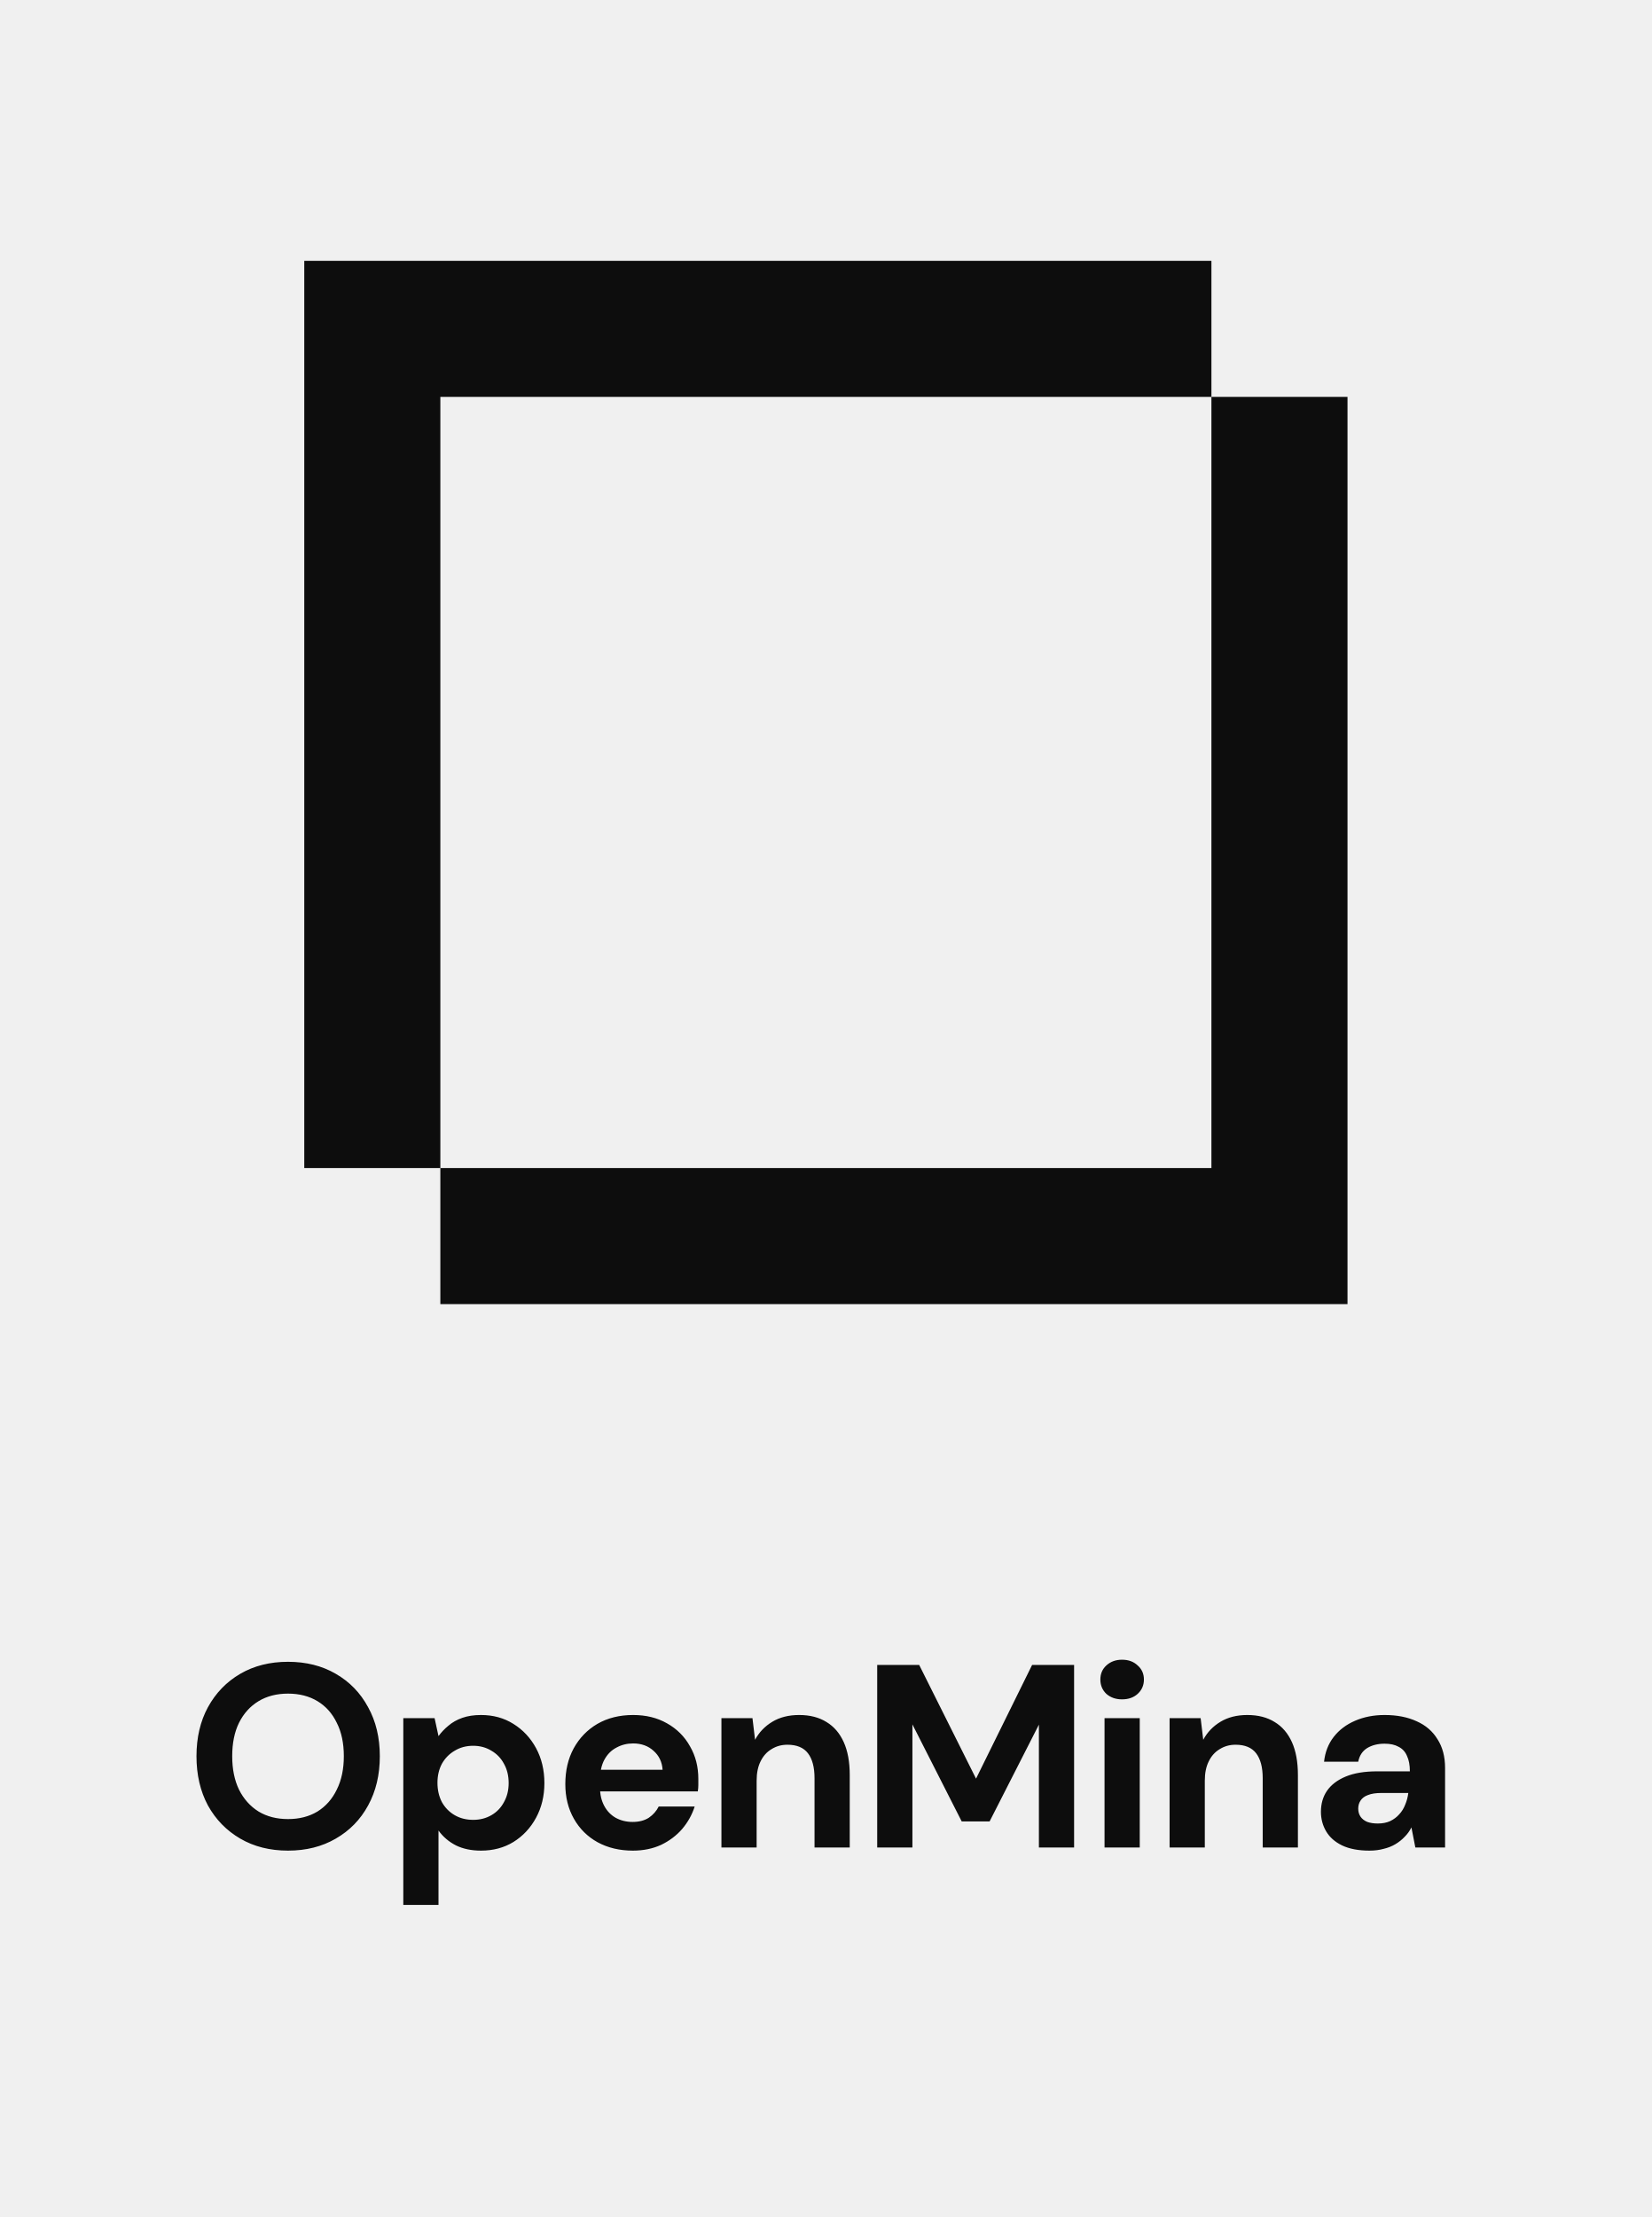
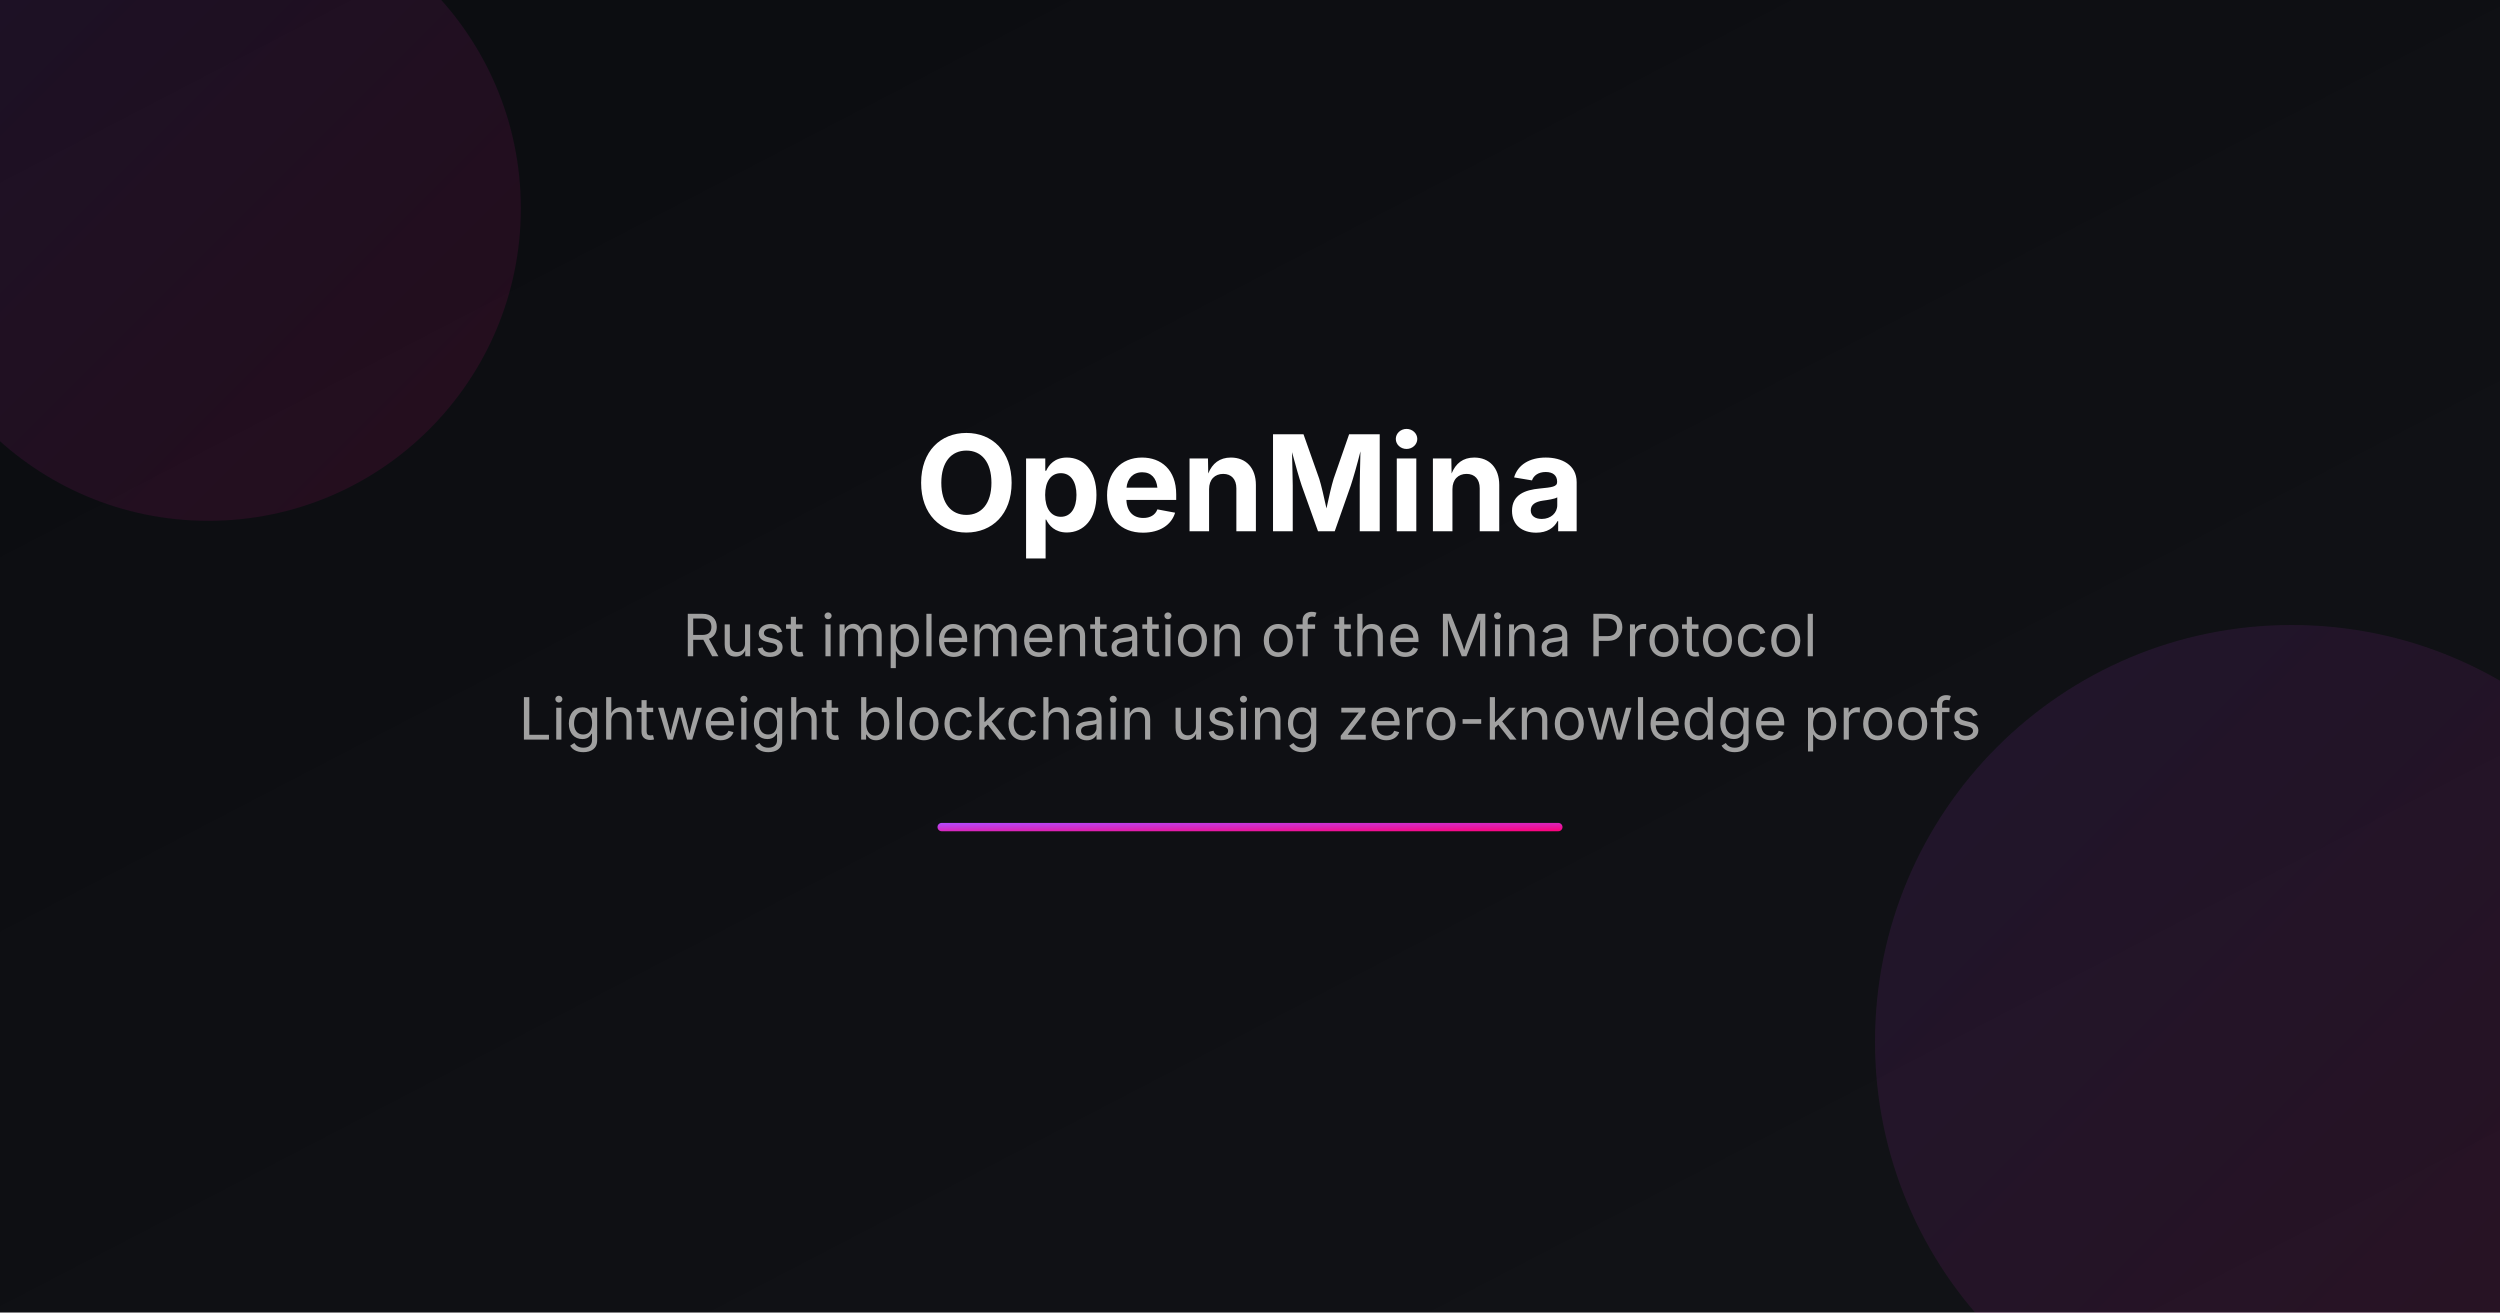
- <svg xmlns="http://www.w3.org/2000/svg" width="152" height="204" viewBox="0 0 152 204" fill="none">
-   <path fill-rule="evenodd" clip-rule="evenodd" d="M111.478 24H28V107.478H40.522V120H124V36.522H111.478V24ZM111.478 36.522H40.522V107.478H111.478V36.522Z" fill="#0D0D0D" />
-   <path d="M26.504 170.288C24.84 170.288 23.376 169.92 22.112 169.184C20.848 168.448 19.856 167.432 19.136 166.136C18.432 164.824 18.08 163.312 18.08 161.6C18.08 159.888 18.432 158.384 19.136 157.088C19.856 155.776 20.848 154.752 22.112 154.016C23.376 153.28 24.84 152.912 26.504 152.912C28.168 152.912 29.632 153.28 30.896 154.016C32.176 154.752 33.168 155.776 33.872 157.088C34.592 158.384 34.952 159.888 34.952 161.6C34.952 163.312 34.592 164.824 33.872 166.136C33.168 167.432 32.176 168.448 30.896 169.184C29.632 169.92 28.168 170.288 26.504 170.288ZM26.504 167.384C27.544 167.384 28.448 167.152 29.216 166.688C29.984 166.208 30.576 165.536 30.992 164.672C31.424 163.808 31.64 162.784 31.64 161.6C31.64 160.4 31.424 159.376 30.992 158.528C30.576 157.664 29.984 157 29.216 156.536C28.448 156.072 27.544 155.84 26.504 155.84C25.464 155.84 24.56 156.072 23.792 156.536C23.024 157 22.424 157.664 21.992 158.528C21.576 159.376 21.368 160.4 21.368 161.6C21.368 162.784 21.576 163.808 21.992 164.672C22.424 165.536 23.024 166.208 23.792 166.688C24.56 167.152 25.464 167.384 26.504 167.384ZM37.112 175.28V158.096H39.992L40.352 159.752C40.608 159.4 40.912 159.08 41.264 158.792C41.616 158.488 42.04 158.248 42.536 158.072C43.032 157.896 43.608 157.808 44.264 157.808C45.384 157.808 46.376 158.08 47.24 158.624C48.12 159.168 48.816 159.912 49.328 160.856C49.84 161.8 50.096 162.872 50.096 164.072C50.096 165.256 49.84 166.32 49.328 167.264C48.816 168.208 48.12 168.952 47.24 169.496C46.376 170.024 45.384 170.288 44.264 170.288C43.384 170.288 42.616 170.128 41.96 169.808C41.304 169.472 40.768 169.016 40.352 168.44V175.28H37.112ZM43.544 167.456C44.168 167.456 44.728 167.312 45.224 167.024C45.72 166.736 46.104 166.336 46.376 165.824C46.664 165.312 46.808 164.728 46.808 164.072C46.808 163.4 46.664 162.808 46.376 162.296C46.104 161.784 45.72 161.384 45.224 161.096C44.728 160.792 44.168 160.64 43.544 160.64C42.904 160.64 42.336 160.792 41.84 161.096C41.344 161.384 40.952 161.784 40.664 162.296C40.392 162.808 40.256 163.392 40.256 164.048C40.256 164.704 40.392 165.296 40.664 165.824C40.952 166.336 41.344 166.736 41.84 167.024C42.336 167.312 42.904 167.456 43.544 167.456ZM58.238 170.288C57.022 170.288 55.942 170.032 54.998 169.52C54.07 169.008 53.342 168.288 52.814 167.36C52.286 166.432 52.022 165.368 52.022 164.168C52.022 162.92 52.278 161.824 52.79 160.88C53.318 159.92 54.046 159.168 54.974 158.624C55.918 158.08 57.014 157.808 58.262 157.808C59.446 157.808 60.486 158.064 61.382 158.576C62.294 159.088 62.998 159.792 63.494 160.688C64.006 161.568 64.262 162.568 64.262 163.688C64.262 163.848 64.262 164.032 64.262 164.24C64.262 164.432 64.246 164.632 64.214 164.84H54.35V162.848H60.974C60.926 162.128 60.646 161.544 60.134 161.096C59.638 160.648 59.014 160.424 58.262 160.424C57.702 160.424 57.19 160.552 56.726 160.808C56.262 161.048 55.894 161.416 55.622 161.912C55.35 162.408 55.214 163.032 55.214 163.784V164.48C55.214 165.12 55.342 165.68 55.598 166.16C55.854 166.64 56.206 167.008 56.654 167.264C57.118 167.52 57.638 167.648 58.214 167.648C58.806 167.648 59.302 167.52 59.702 167.264C60.102 166.992 60.406 166.648 60.614 166.232H63.926C63.686 166.984 63.302 167.672 62.774 168.296C62.246 168.904 61.598 169.392 60.83 169.76C60.062 170.112 59.198 170.288 58.238 170.288ZM66.387 170V158.096H69.243L69.483 160.088C69.851 159.4 70.379 158.848 71.067 158.432C71.755 158.016 72.579 157.808 73.539 157.808C74.531 157.808 75.371 158.024 76.059 158.456C76.747 158.872 77.275 159.488 77.643 160.304C78.011 161.12 78.195 162.128 78.195 163.328V170H74.955V163.616C74.955 162.624 74.755 161.864 74.355 161.336C73.955 160.808 73.323 160.544 72.459 160.544C71.915 160.544 71.427 160.68 70.995 160.952C70.563 161.208 70.227 161.584 69.987 162.08C69.747 162.56 69.627 163.152 69.627 163.856V170H66.387ZM80.722 170V153.2H84.585L89.817 163.664L94.978 153.2H98.841V170H95.602V158.696L91.066 167.6H88.498L83.962 158.672V170H80.722ZM101.642 170V158.096H104.882V170H101.642ZM103.25 156.368C102.674 156.368 102.194 156.2 101.81 155.864C101.442 155.512 101.258 155.072 101.258 154.544C101.258 154.016 101.442 153.584 101.81 153.248C102.194 152.896 102.674 152.72 103.25 152.72C103.842 152.72 104.322 152.896 104.69 153.248C105.074 153.584 105.266 154.016 105.266 154.544C105.266 155.072 105.074 155.512 104.69 155.864C104.322 156.2 103.842 156.368 103.25 156.368ZM107.629 170V158.096H110.485L110.725 160.088C111.093 159.4 111.621 158.848 112.309 158.432C112.997 158.016 113.821 157.808 114.781 157.808C115.773 157.808 116.613 158.024 117.301 158.456C117.989 158.872 118.517 159.488 118.885 160.304C119.253 161.12 119.437 162.128 119.437 163.328V170H116.197V163.616C116.197 162.624 115.997 161.864 115.597 161.336C115.197 160.808 114.565 160.544 113.701 160.544C113.157 160.544 112.669 160.68 112.237 160.952C111.805 161.208 111.469 161.584 111.229 162.08C110.989 162.56 110.869 163.152 110.869 163.856V170H107.629ZM126.019 170.288C125.011 170.288 124.171 170.128 123.499 169.808C122.843 169.488 122.355 169.056 122.035 168.512C121.715 167.968 121.555 167.368 121.555 166.712C121.555 165.976 121.739 165.336 122.107 164.792C122.491 164.232 123.067 163.792 123.835 163.472C124.603 163.152 125.571 162.992 126.739 162.992H129.739C129.739 162.416 129.651 161.944 129.475 161.576C129.315 161.192 129.059 160.912 128.707 160.736C128.371 160.544 127.939 160.448 127.411 160.448C126.787 160.448 126.251 160.584 125.803 160.856C125.371 161.128 125.099 161.544 124.987 162.104H121.843C121.939 161.224 122.235 160.464 122.731 159.824C123.227 159.184 123.883 158.688 124.699 158.336C125.515 157.984 126.419 157.808 127.411 157.808C128.547 157.808 129.531 158 130.363 158.384C131.195 158.752 131.835 159.304 132.283 160.04C132.747 160.76 132.979 161.64 132.979 162.68V170H130.243L129.883 168.152C129.723 168.472 129.515 168.76 129.259 169.016C129.019 169.272 128.739 169.496 128.419 169.688C128.099 169.88 127.739 170.024 127.339 170.12C126.939 170.232 126.499 170.288 126.019 170.288ZM126.787 167.792C127.219 167.792 127.595 167.72 127.915 167.576C128.251 167.416 128.531 167.208 128.755 166.952C128.995 166.696 129.179 166.4 129.307 166.064C129.451 165.728 129.547 165.368 129.595 164.984H127.099C126.603 164.984 126.195 165.048 125.875 165.176C125.571 165.288 125.347 165.456 125.203 165.68C125.059 165.888 124.987 166.136 124.987 166.424C124.987 166.712 125.059 166.96 125.203 167.168C125.347 167.376 125.555 167.536 125.827 167.648C126.099 167.744 126.419 167.792 126.787 167.792Z" fill="#0D0D0D" />
+ <svg xmlns="http://www.w3.org/2000/svg" width="1200" height="630" viewBox="0 0 1200 630" fill="none">
+   <defs>
+     <linearGradient id="bg" x1="0%" y1="0%" x2="100%" y2="100%">
+       <stop offset="0%" stop-color="#0b0c10" />
+       <stop offset="100%" stop-color="#121317" />
+     </linearGradient>
+     <linearGradient id="grad" x1="0%" y1="0%" x2="100%" y2="100%">
+       <stop offset="0%" stop-color="#b14cff" />
+       <stop offset="100%" stop-color="#ff007a" />
+     </linearGradient>
+   </defs>
+   <rect width="1200" height="630" fill="url(#bg)" />
+   <g opacity="0.1">
+     <circle cx="100" cy="100" r="150" fill="url(#grad)" />
+     <circle cx="1100" cy="500" r="200" fill="url(#grad)" />
+   </g>
+   <g transform="translate(600,315)">
+     <text x="0" y="-60" font-family="Inter, sans-serif" font-size="64" font-weight="700" fill="#ffffff" text-anchor="middle">OpenMina</text>
+     <text x="0" y="0" font-family="Inter, sans-serif" font-size="28" font-weight="400" fill="#a0a0a0" text-anchor="middle">Rust implementation of the Mina Protocol</text>
+     <text x="0" y="40" font-family="Inter, sans-serif" font-size="28" font-weight="400" fill="#a0a0a0" text-anchor="middle">Lightweight blockchain using zero-knowledge proofs</text>
+     <rect x="-150" y="80" width="300" height="4" fill="url(#grad)" rx="2" />
+   </g>
</svg>
